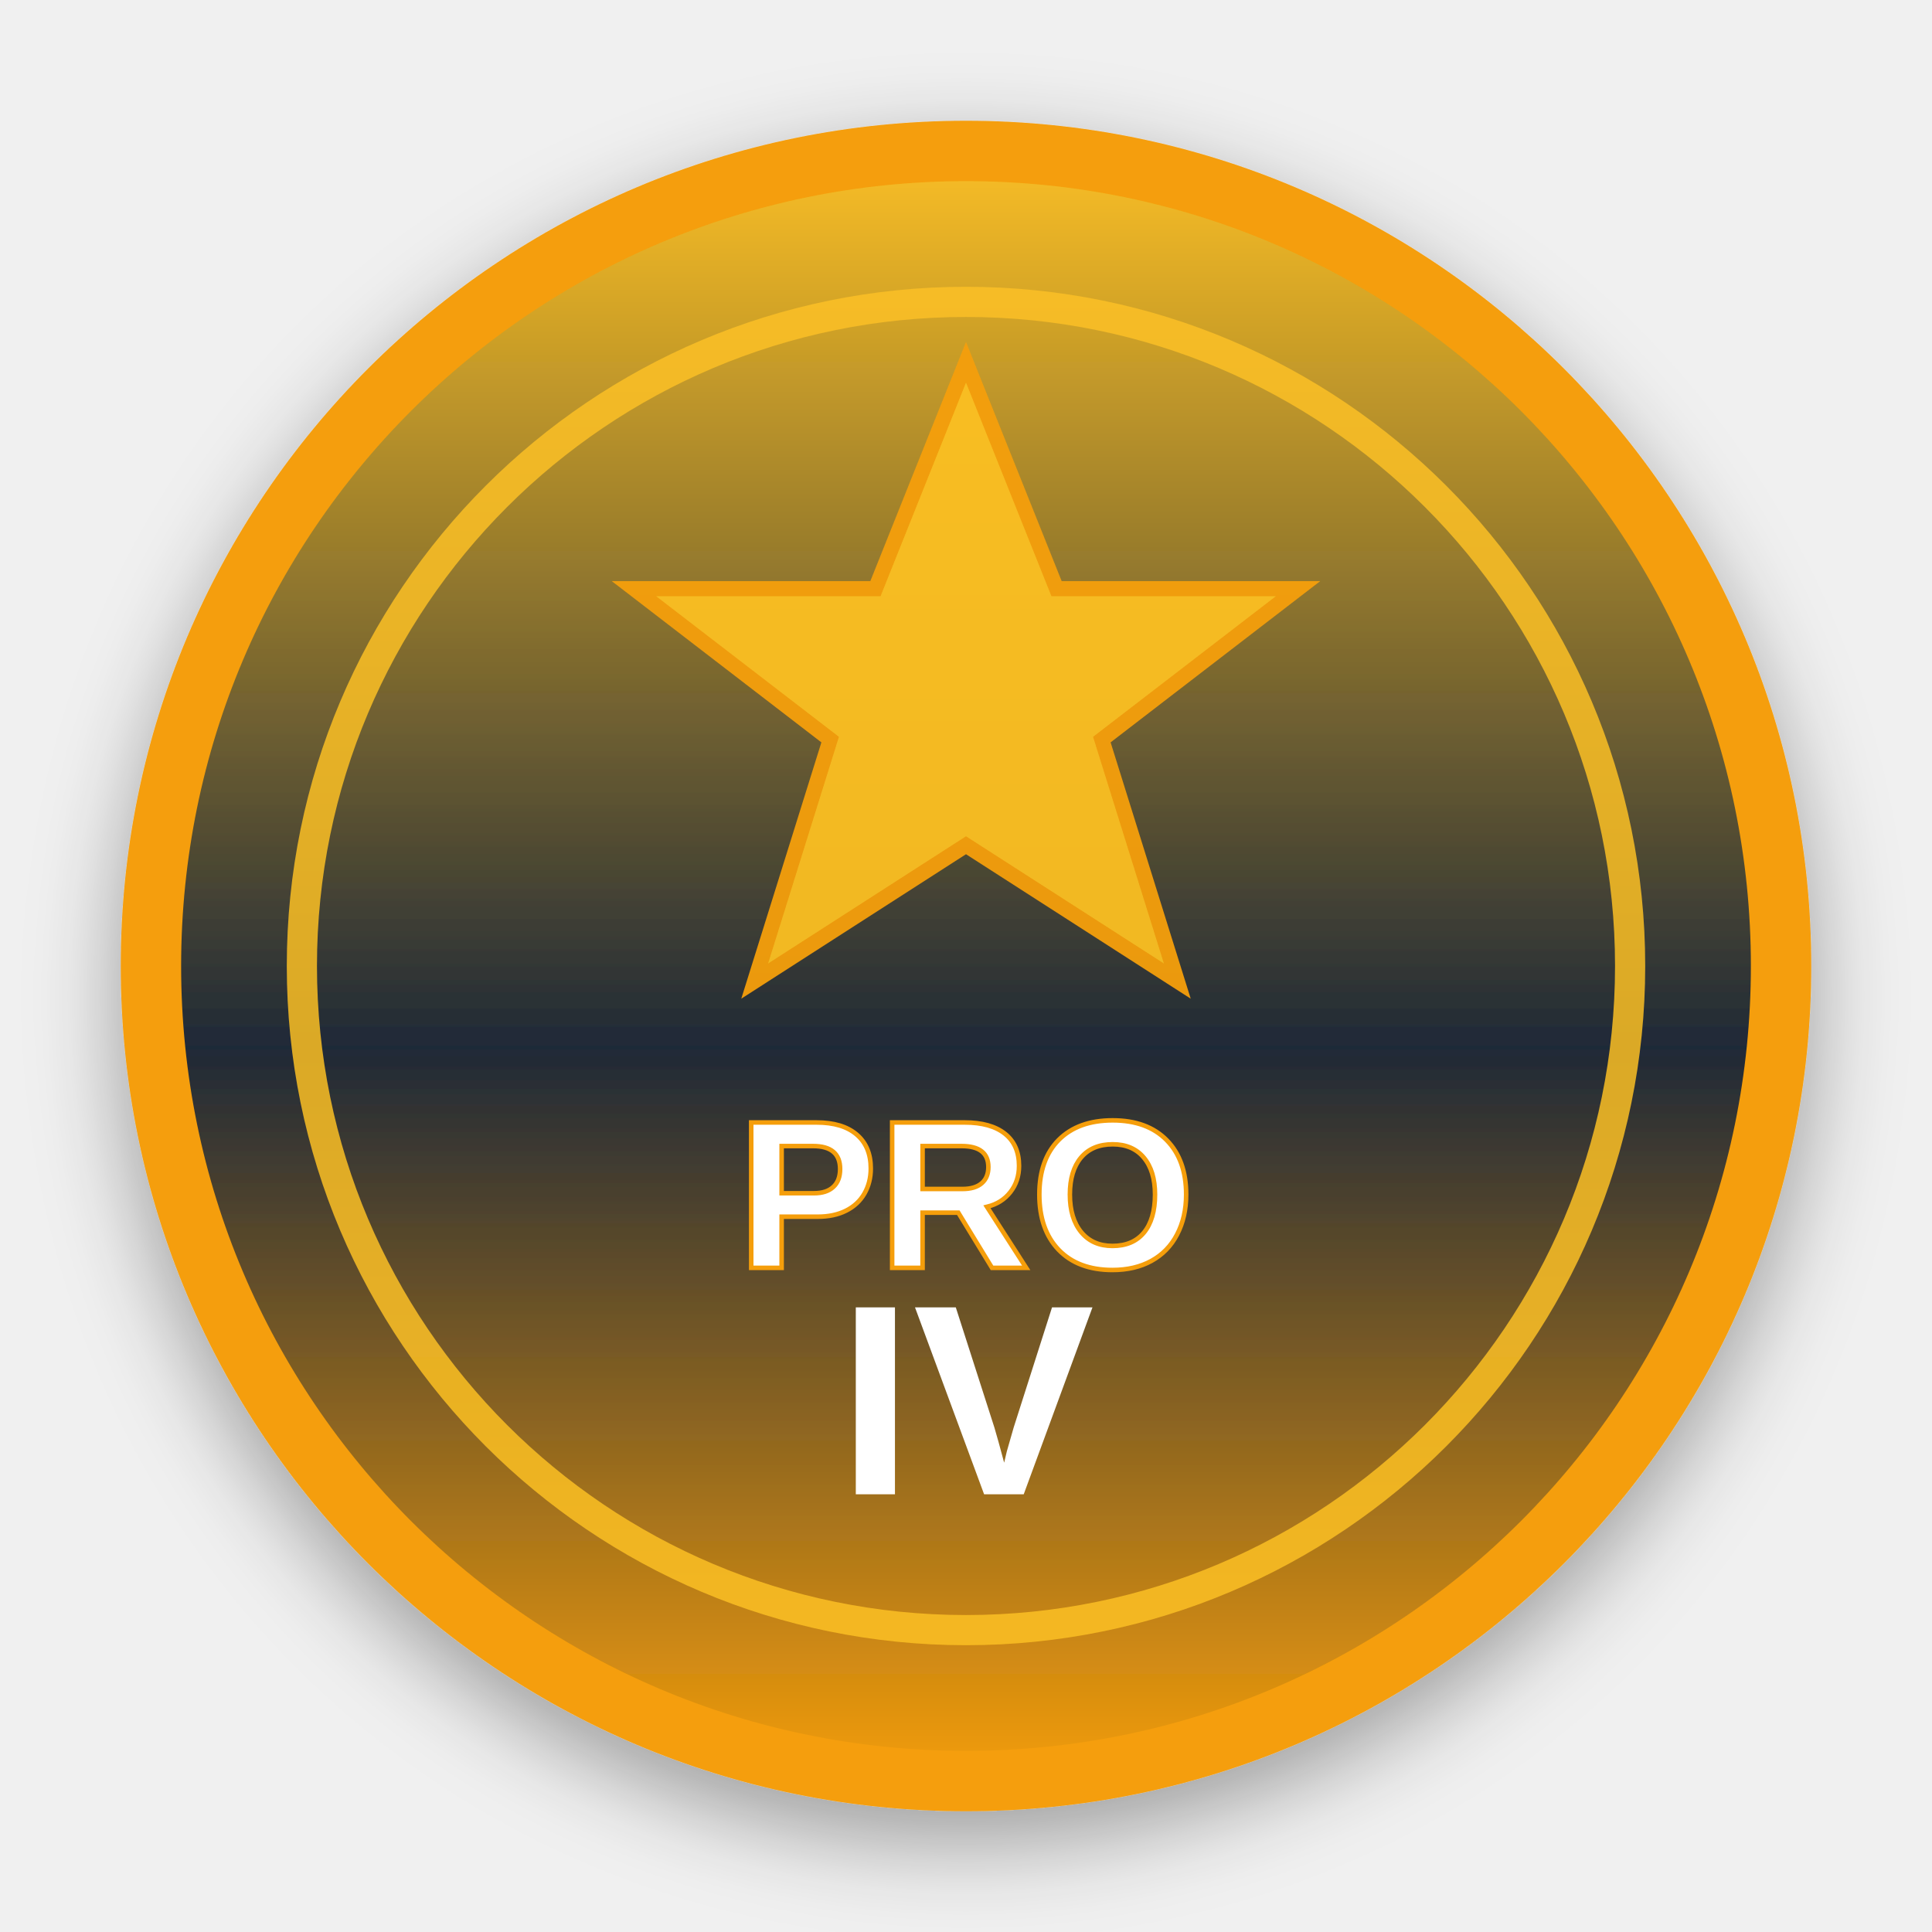
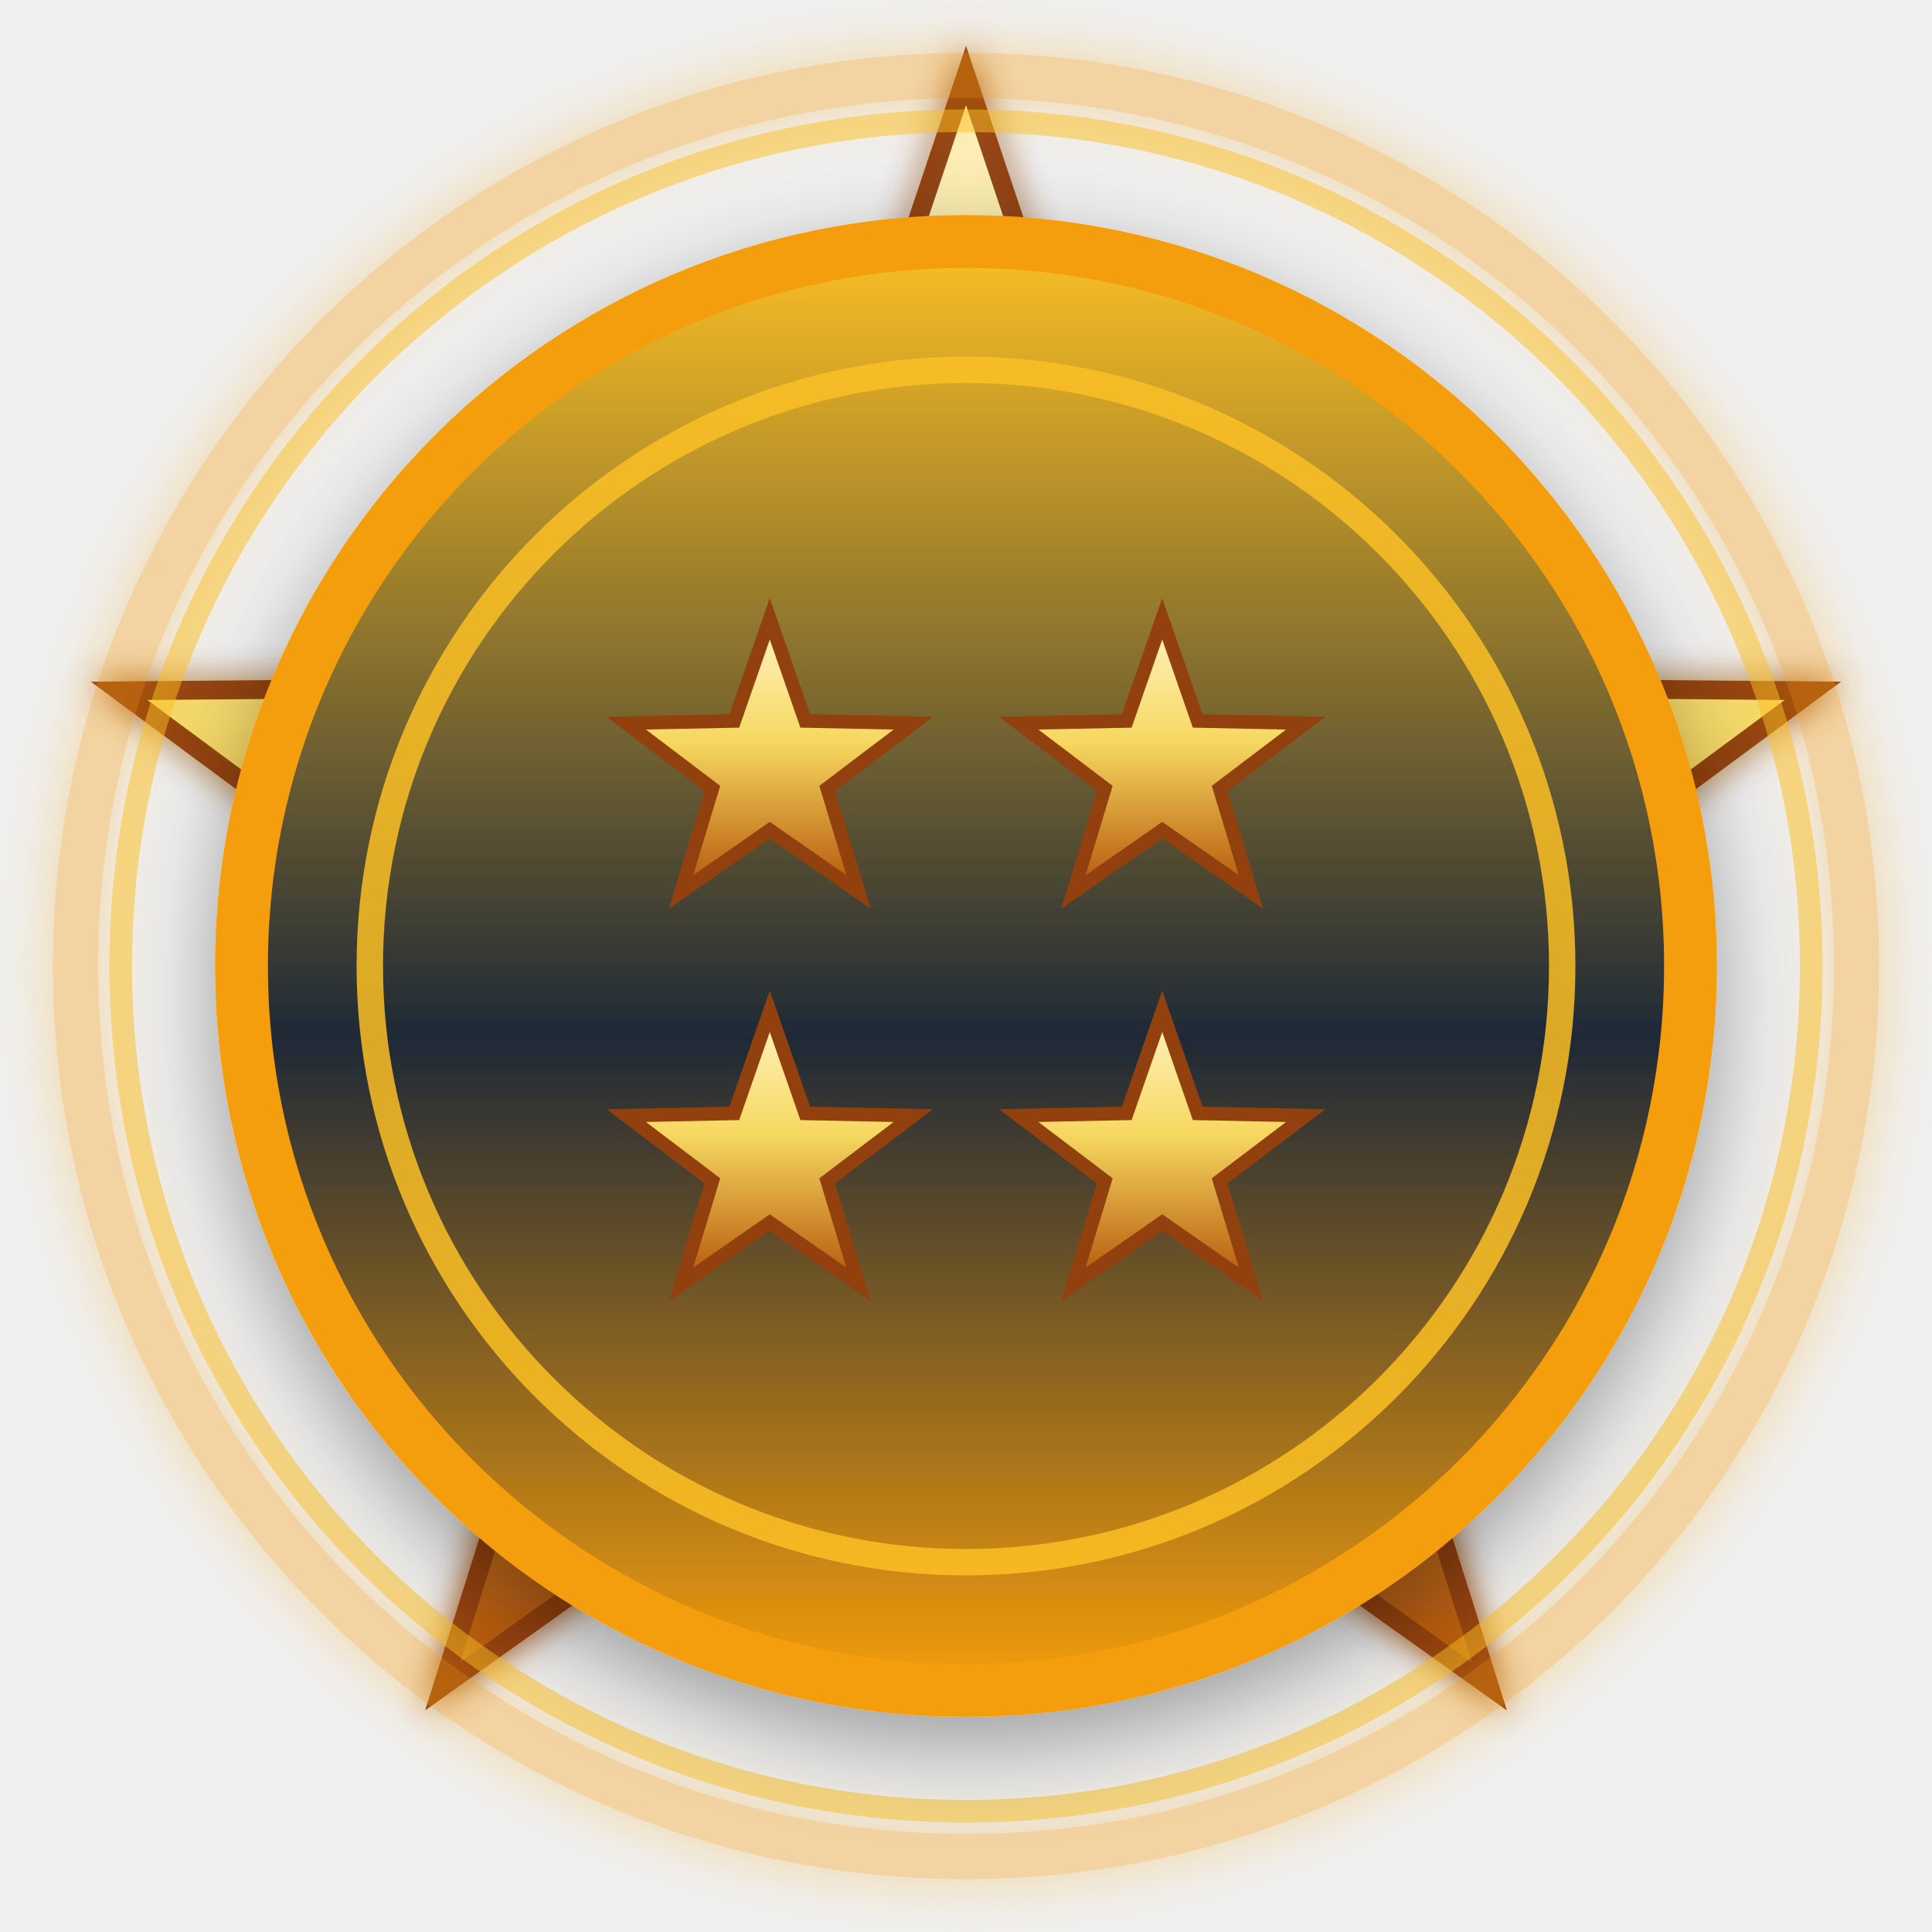
<svg xmlns="http://www.w3.org/2000/svg" width="256" height="256" viewBox="0 0 256 256" role="img" aria-label="PRO IV badge">
  <defs>
    <linearGradient id="g" x1="0" y1="0" x2="0" y2="1">
      <stop offset="0%" stop-color="#FBBF24" />
      <stop offset="55%" stop-color="#1F2937" />
      <stop offset="100%" stop-color="#F59E0B" />
    </linearGradient>
-     <filter id="shadow" x="-20%" y="-20%" width="140%" height="140%">
+     <filter id="glow" x="-50%" y="-50%" width="200%" height="200%">
+       <feGaussianBlur in="SourceGraphic" stdDeviation="4" result="blur" />
+       <feMerge>
+         <feMergeNode in="blur" />
+         <feMergeNode in="SourceGraphic" />
+       </feMerge>
+     </filter>
+     <linearGradient id="starMetal" x1="0" y1="0" x2="0" y2="1">
+       <stop offset="0%" stop-color="#FFF3C4" />
+       <stop offset="45%" stop-color="#F6D860" />
+       <stop offset="100%" stop-color="#B45309" />
+     </linearGradient>
+     <filter id="starGlow" x="-30%" y="-30%" width="160%" height="160%">
+       <feGaussianBlur stdDeviation="2.2" result="b" />
+       <feMerge>
+         <feMergeNode in="b" />
+         <feMergeNode in="SourceGraphic" />
+       </feMerge>
+     </filter>
+     <linearGradient id="innerStarMetal" x1="0" y1="0" x2="0" y2="1">
+       <stop offset="0%" stop-color="#FFF3C4" />
+       <stop offset="45%" stop-color="#F6D860" />
+       <stop offset="100%" stop-color="#B45309" />
+     </linearGradient>
+     <filter id="shadow" x="-40%" y="-40%" width="180%" height="180%">
      <feDropShadow dx="0" dy="4" stdDeviation="6" flood-opacity="0.35" />
    </filter>
  </defs>
  <rect width="256" height="256" fill="none" />
+   <g filter="url(#starGlow)">
+     <g>
+       <animateTransform attributeName="transform" type="rotate" values="0 128 128;360 128 128" dur="10s" repeatCount="indefinite" />
+       <polygon points="128.00,10.00 155.04,90.79 240.22,91.54 171.75,142.21 197.36,223.46 128.00,174.00 58.64,223.46 84.25,142.21 15.78,91.54 100.96,90.79" fill="url(#starMetal)" stroke="#92400E" stroke-width="2.5" opacity="0.98" />
+     </g>
+   </g>
+   <circle cx="128" cy="128" r="118" fill="none" stroke="#F59E0B" stroke-width="6" opacity="0.35" filter="url(#glow)">
+     <animate attributeName="opacity" values="0.2;0.75;0.2" dur="2.4s" repeatCount="indefinite" />
+     <animate attributeName="r" values="114;122;114" dur="2.4s" repeatCount="indefinite" />
+   </circle>
+   <circle cx="128" cy="128" r="112" fill="none" stroke="#FBBF24" stroke-width="3" opacity="0.5">
+     <animate attributeName="opacity" values="0.25;0.85;0.25" dur="2.4s" begin="0.3s" repeatCount="indefinite" />
+   </circle>
  <g filter="url(#shadow)">
-     <circle cx="128" cy="128" r="108" fill="url(#g)" stroke="#F59E0B" stroke-width="8" />
-     <circle cx="128" cy="128" r="88" fill="none" stroke="#FBBF24" stroke-width="4" opacity="0.85" />
-     <polygon points="128,48 140,78 172,78 146,98 156,130 128,112 100,130 110,98 84,78 116,78" fill="#FBBF24" stroke="#F59E0B" stroke-width="2" opacity="0.95" />
+     <circle cx="128" cy="128" r="96" fill="url(#g)" stroke="#F59E0B" stroke-width="7" />
+     <circle cx="128" cy="128" r="79" fill="none" stroke="#FBBF24" stroke-width="3.5" opacity="0.85" />
  </g>
-   <text x="128" y="168" text-anchor="middle" font-family="Segoe UI, Arial, sans-serif" font-size="28" font-weight="700" fill="#FFFFFF" stroke="#F59E0B" stroke-width="0.6">PRO</text>
-   <text x="128" y="198" text-anchor="middle" font-family="Segoe UI, Arial, sans-serif" font-size="36" font-weight="700" fill="#FFFFFF">IV</text>
+   <g>
+     <polygon points="102.00,82.00 106.70,95.53 121.02,95.82 109.61,104.47 113.76,118.18 102.00,110.00 90.24,118.18 94.39,104.47 82.98,95.82 97.30,95.53" fill="url(#innerStarMetal)" stroke="#92400E" stroke-width="1.8" />
+     <polygon points="154.00,82.00 158.70,95.53 173.02,95.82 161.61,104.47 165.76,118.18 154.00,110.00 142.24,118.18 146.39,104.47 134.98,95.82 149.30,95.53" fill="url(#innerStarMetal)" stroke="#92400E" stroke-width="1.8" />
+     <polygon points="102.00,134.00 106.70,147.53 121.02,147.82 109.61,156.47 113.76,170.18 102.00,162.00 90.24,170.18 94.39,156.47 82.98,147.82 97.30,147.53" fill="url(#innerStarMetal)" stroke="#92400E" stroke-width="1.8" />
+     <polygon points="154.00,134.00 158.70,147.53 173.02,147.82 161.61,156.47 165.76,170.18 154.00,162.00 142.24,170.18 146.39,156.47 134.98,147.82 149.30,147.53" fill="url(#innerStarMetal)" stroke="#92400E" stroke-width="1.8" />
+   </g>
</svg>
